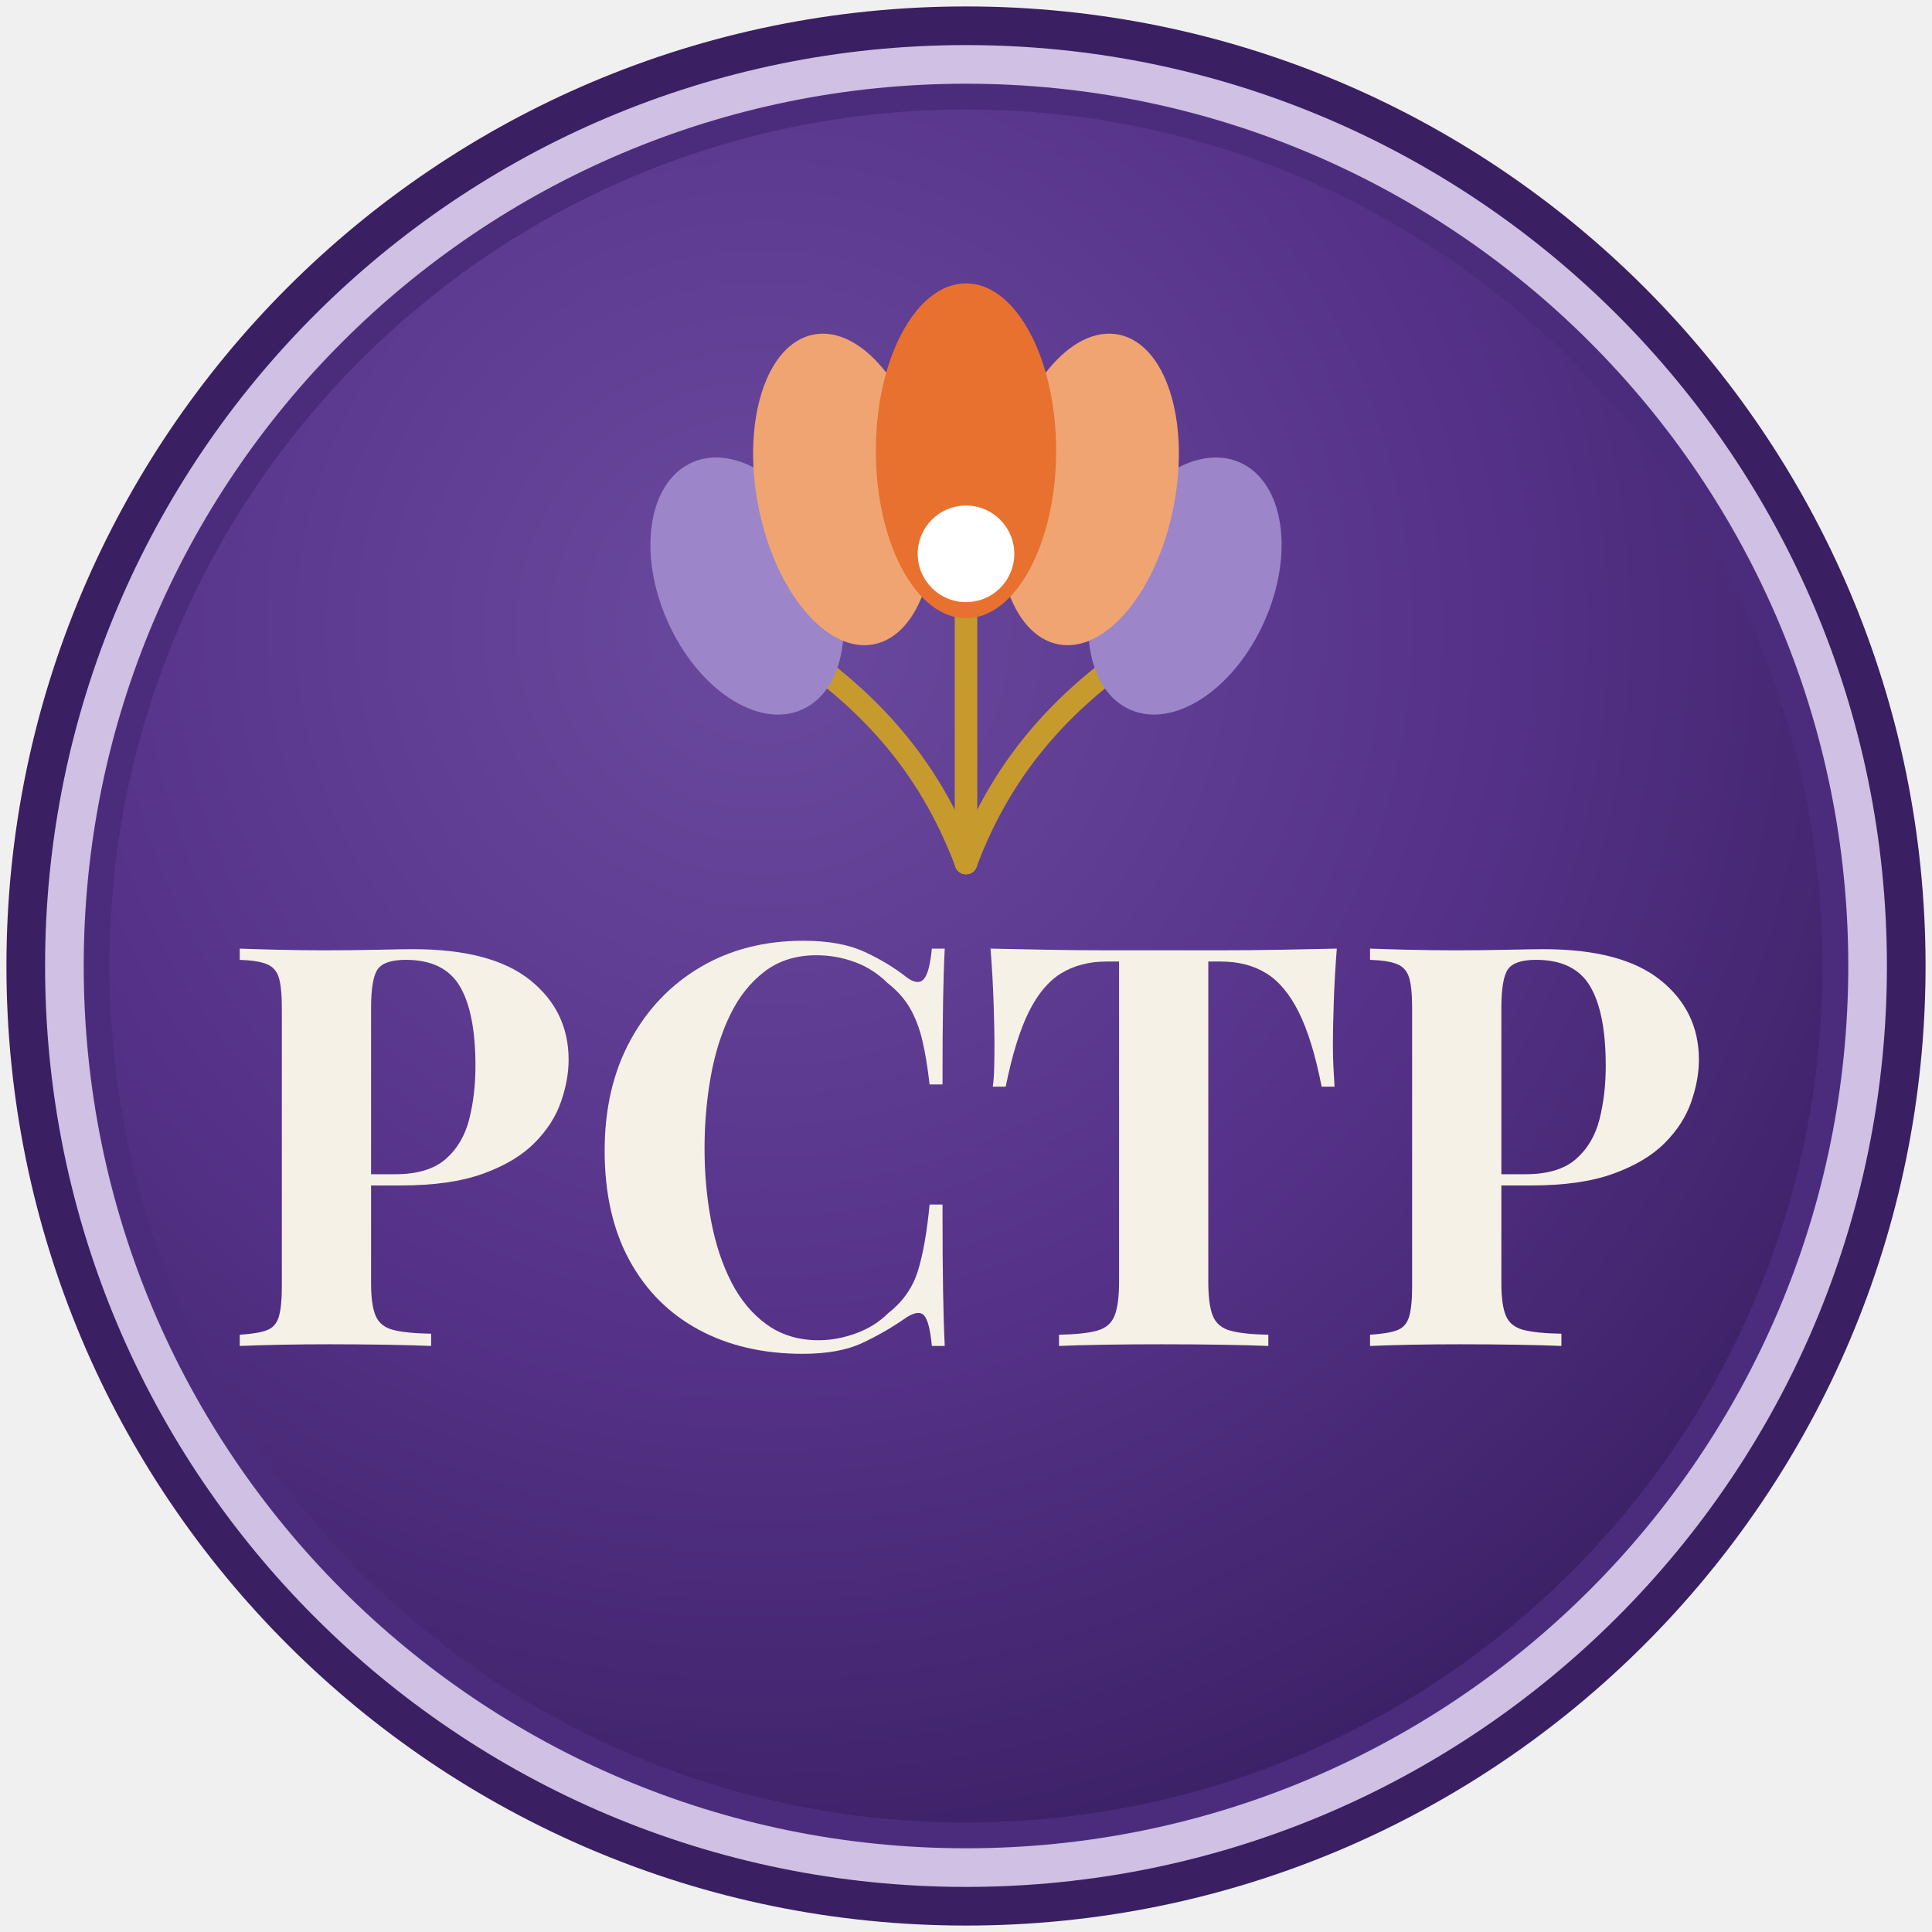
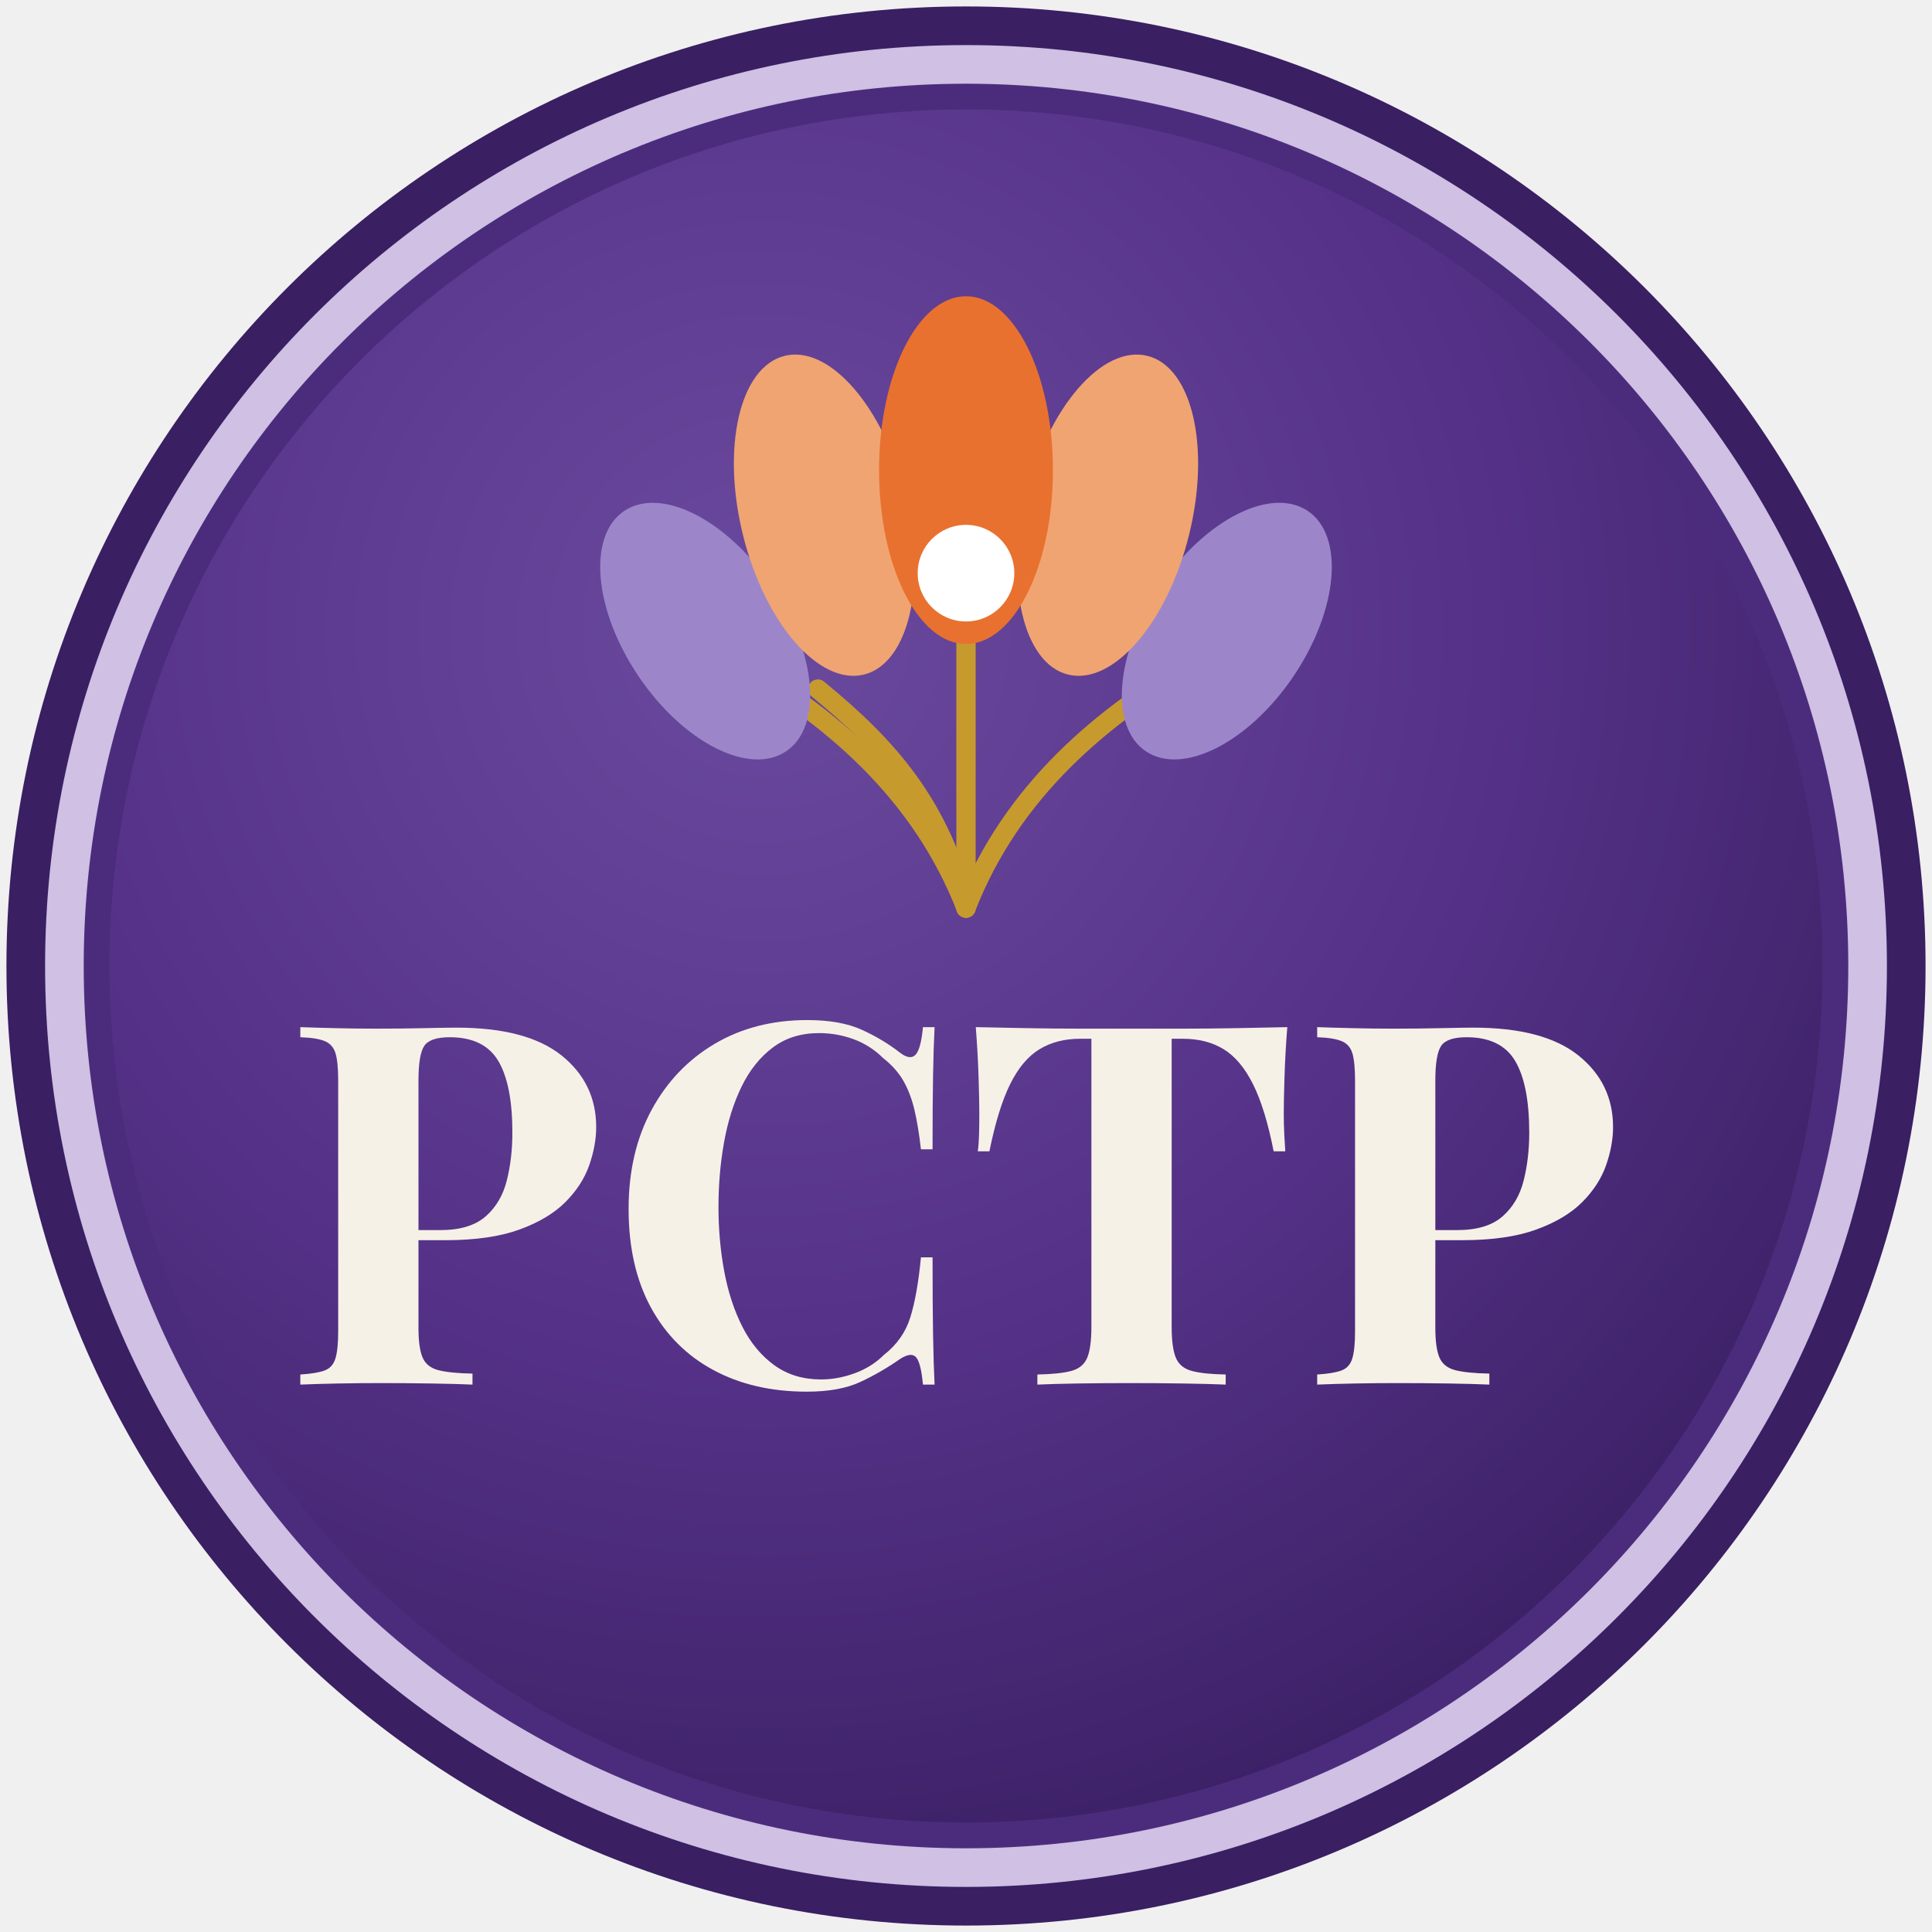
<svg xmlns="http://www.w3.org/2000/svg" viewBox="0 0 600 600" width="600" height="600" role="img" aria-label="PCTP — Pomorskie Centrum Terapii Pedagogicznej">
  <defs>
    <radialGradient id="tarcza" cx="38%" cy="30%" r="78%">
      <stop offset="0" stop-color="#6A4A9E" />
      <stop offset="55%" stop-color="#553288" />
      <stop offset="100%" stop-color="#3A1F63" />
    </radialGradient>
  </defs>
  <circle cx="300" cy="300" r="298" fill="#3A1F63" />
  <circle cx="300" cy="300" r="286" fill="#CFC0E4" />
  <circle cx="300" cy="300" r="274" fill="#4B2C7C" />
  <circle cx="300" cy="300" r="266" fill="url(#tarcza)" />
-   <g stroke="#C79A2E" stroke-width="7" stroke-linecap="round" fill="none">
-     <path d="M300 268 L300 176" />
-     <path d="M300 268 C288 236 268 216 244 200" />
-     <path d="M300 268 C312 236 332 216 356 200" />
-     <path d="M300 268 L300 264" />
+   <g stroke="#C79A2E" stroke-width="6" stroke-linecap="round" fill="none">
+     <path d="M300 282 L300 178" />
+     <path d="M300 282 C286 246 258 222 226 204" />
+     <path d="M300 282 C314 246 342 222 374 204" />
+     <path d="M300 282 C292 250 276 232 254 214" />
  </g>
  <path d="M300 268 L294 258 L300 200 L306 258 Z" fill="#C79A2E" opacity="0" />
  <g>
-     <ellipse cx="232" cy="182" rx="27" ry="42" transform="rotate(-24 232 182)" fill="#9C86C9" />
-     <ellipse cx="368" cy="182" rx="27" ry="42" transform="rotate(24 368 182)" fill="#9C86C9" />
-     <ellipse cx="262" cy="152" rx="27" ry="49" transform="rotate(-11 262 152)" fill="#F0A472" />
-     <ellipse cx="338" cy="152" rx="27" ry="49" transform="rotate(11 338 152)" fill="#F0A472" />
-     <ellipse cx="300" cy="140" rx="28" ry="52" fill="#E8712F" />
-     <circle cx="300" cy="172" r="15" fill="#FFFFFF" />
+     <ellipse cx="219" cy="196" rx="25" ry="45" transform="rotate(-34 219 196)" fill="#9C86C9" />
+     <ellipse cx="381" cy="196" rx="25" ry="45" transform="rotate(34 381 196)" fill="#9C86C9" />
+     <ellipse cx="256" cy="160" rx="26" ry="51" transform="rotate(-14 256 160)" fill="#F0A472" />
+     <ellipse cx="344" cy="160" rx="26" ry="51" transform="rotate(14 344 160)" fill="#F0A472" />
+     <ellipse cx="300" cy="146" rx="27" ry="54" fill="#E8712F" />
+     <circle cx="300" cy="178" r="15" fill="#FFFFFF" />
  </g>
-   <g fill="#F6F1E7" transform="translate(68.6 418.0) scale(0.17429 -0.17429)">
+   <g fill="#F6F1E7" transform="translate(88.0 430.0) scale(0.1568 -0.1568)">
    <path d="M33.6 708Q59.4 707 101.5 706.0Q143.599 705 185.599 705Q234.399 705 279.199 706.0Q323.999 707 342.599 707Q482.198 707 550.898 652.0Q619.597 597 619.597 510Q619.597 474 605.797 434.5Q591.998 395 558.598 361.5Q525.198 328 467.298 307.0Q409.398 286 320.599 286H218.599V306H310.599Q369.599 306 400.5 333.0Q431.4 360 442.5 404.0Q453.6 448 453.6 499Q453.6 594 425.7 641.0Q397.799 688 329.598 688Q290.798 688 279.198 671.0Q267.598 654 267.598 602V112Q267.598 73 275.698 53.8Q283.798 34.6 306.998 28.6Q330.198 22.6 374.598 21.8V0Q343.798 1.4 294.798 2.2Q245.799 3 192.199 3Q148.999 3 107.8 2.2Q66.6 1.4 33.6 0V20Q65.8 22 81.8 28.0Q97.801 34 103.201 52.0Q108.601 70 108.601 106V602Q108.601 639 103.201 656.5Q97.801 674 81.5 680.5Q65.2 687 33.6 688Z" transform="translate(0 0)" />
    <path d="M396.799 722Q462.799 722 505.299 702.5Q547.799 683 580.799 657Q600.799 642 611.299 653.5Q621.799 665 625.799 708H648.799Q646.799 669.2 645.799 613.5Q644.799 557.8 644.799 466H621.799Q616.599 512 608.799 544.7Q600.999 577.4 586.799 602Q572.599 626.599 546.6 646.999Q521.6 671.8 488.699 684Q455.799 696.2 419.998 696.2Q366.198 696.2 328.198 667.5Q290.198 638.801 266.498 590.101Q242.798 541.401 231.797 479.701Q220.797 418.001 220.797 352Q220.797 284.799 232.397 223.299Q243.998 161.799 268.498 113.899Q292.998 65.999 331.798 38.1Q370.598 10.2 423.998 10.2Q456.999 10.2 490.699 22.5Q524.4 34.8 548.2 58.601Q586.999 88.801 600.899 133.6Q614.799 178.4 621.799 252H644.799Q644.799 156.8 645.799 98.3Q646.799 39.8 648.799 0H625.799Q621.799 43 612.299 54.0Q602.799 65 580.799 51Q543.799 25 502.299 5.5Q460.799 -14 395.799 -14Q289.999 -14 210.4 29.0Q130.8 72 86.8 153.0Q42.8 234 42.8 348Q42.8 460 88.3 544.0Q133.8 628 213.4 675.0Q292.999 722 396.799 722Z" transform="translate(641 0)" />
    <path d="M642.398 708Q638.398 657.401 636.898 610.201Q635.398 563.001 635.398 538.002Q635.398 515.802 636.398 496.002Q637.398 476.202 638.398 462.001H615.398Q598.798 546.401 574.499 595.001Q550.199 643.6 516.299 664.3Q482.4 685 435.599 685H413.398V114.2Q413.398 73.6 421.498 53.6Q429.598 33.6 452.798 27.2Q475.998 20.8 520.397 20V0Q488.998 1.4 437.298 2.2Q385.599 3 330.199 3Q275 3 226.2 2.2Q177.4 1.4 147.401 0V20Q191.801 20.8 215 27.2Q238.2 33.6 246.3 53.6Q254.4 73.6 254.4 114.2V685H232.199Q185.798 685 151.699 664.3Q117.599 643.6 93.599 595.301Q69.6 547.001 52.4 462.001H29.4Q31.4 476.202 31.9 496.002Q32.4 515.802 32.4 538.002Q32.4 563.001 30.9 610.201Q29.4 657.401 25.4 708Q71 707 125.6 706.0Q180.2 705 234.999 705.0Q289.799 705 334.399 705Q378.999 705 433.599 705.0Q488.198 705 542.998 706.0Q597.798 707 642.398 708Z" transform="translate(1346 0)" />
    <path d="M33.6 708Q59.4 707 101.5 706.0Q143.599 705 185.599 705Q234.399 705 279.199 706.0Q323.999 707 342.599 707Q482.198 707 550.898 652.0Q619.597 597 619.597 510Q619.597 474 605.797 434.5Q591.998 395 558.598 361.5Q525.198 328 467.298 307.0Q409.398 286 320.599 286H218.599V306H310.599Q369.599 306 400.5 333.0Q431.4 360 442.5 404.0Q453.6 448 453.6 499Q453.6 594 425.7 641.0Q397.799 688 329.598 688Q290.798 688 279.198 671.0Q267.598 654 267.598 602V112Q267.598 73 275.698 53.8Q283.798 34.6 306.998 28.6Q330.198 22.6 374.598 21.8V0Q343.798 1.4 294.798 2.2Q245.799 3 192.199 3Q148.999 3 107.8 2.2Q66.6 1.4 33.6 0V20Q65.8 22 81.8 28.0Q97.801 34 103.201 52.0Q108.601 70 108.601 106V602Q108.601 639 103.201 656.5Q97.801 674 81.5 680.5Q65.2 687 33.6 688Z" transform="translate(2014 0)" />
  </g>
</svg>
